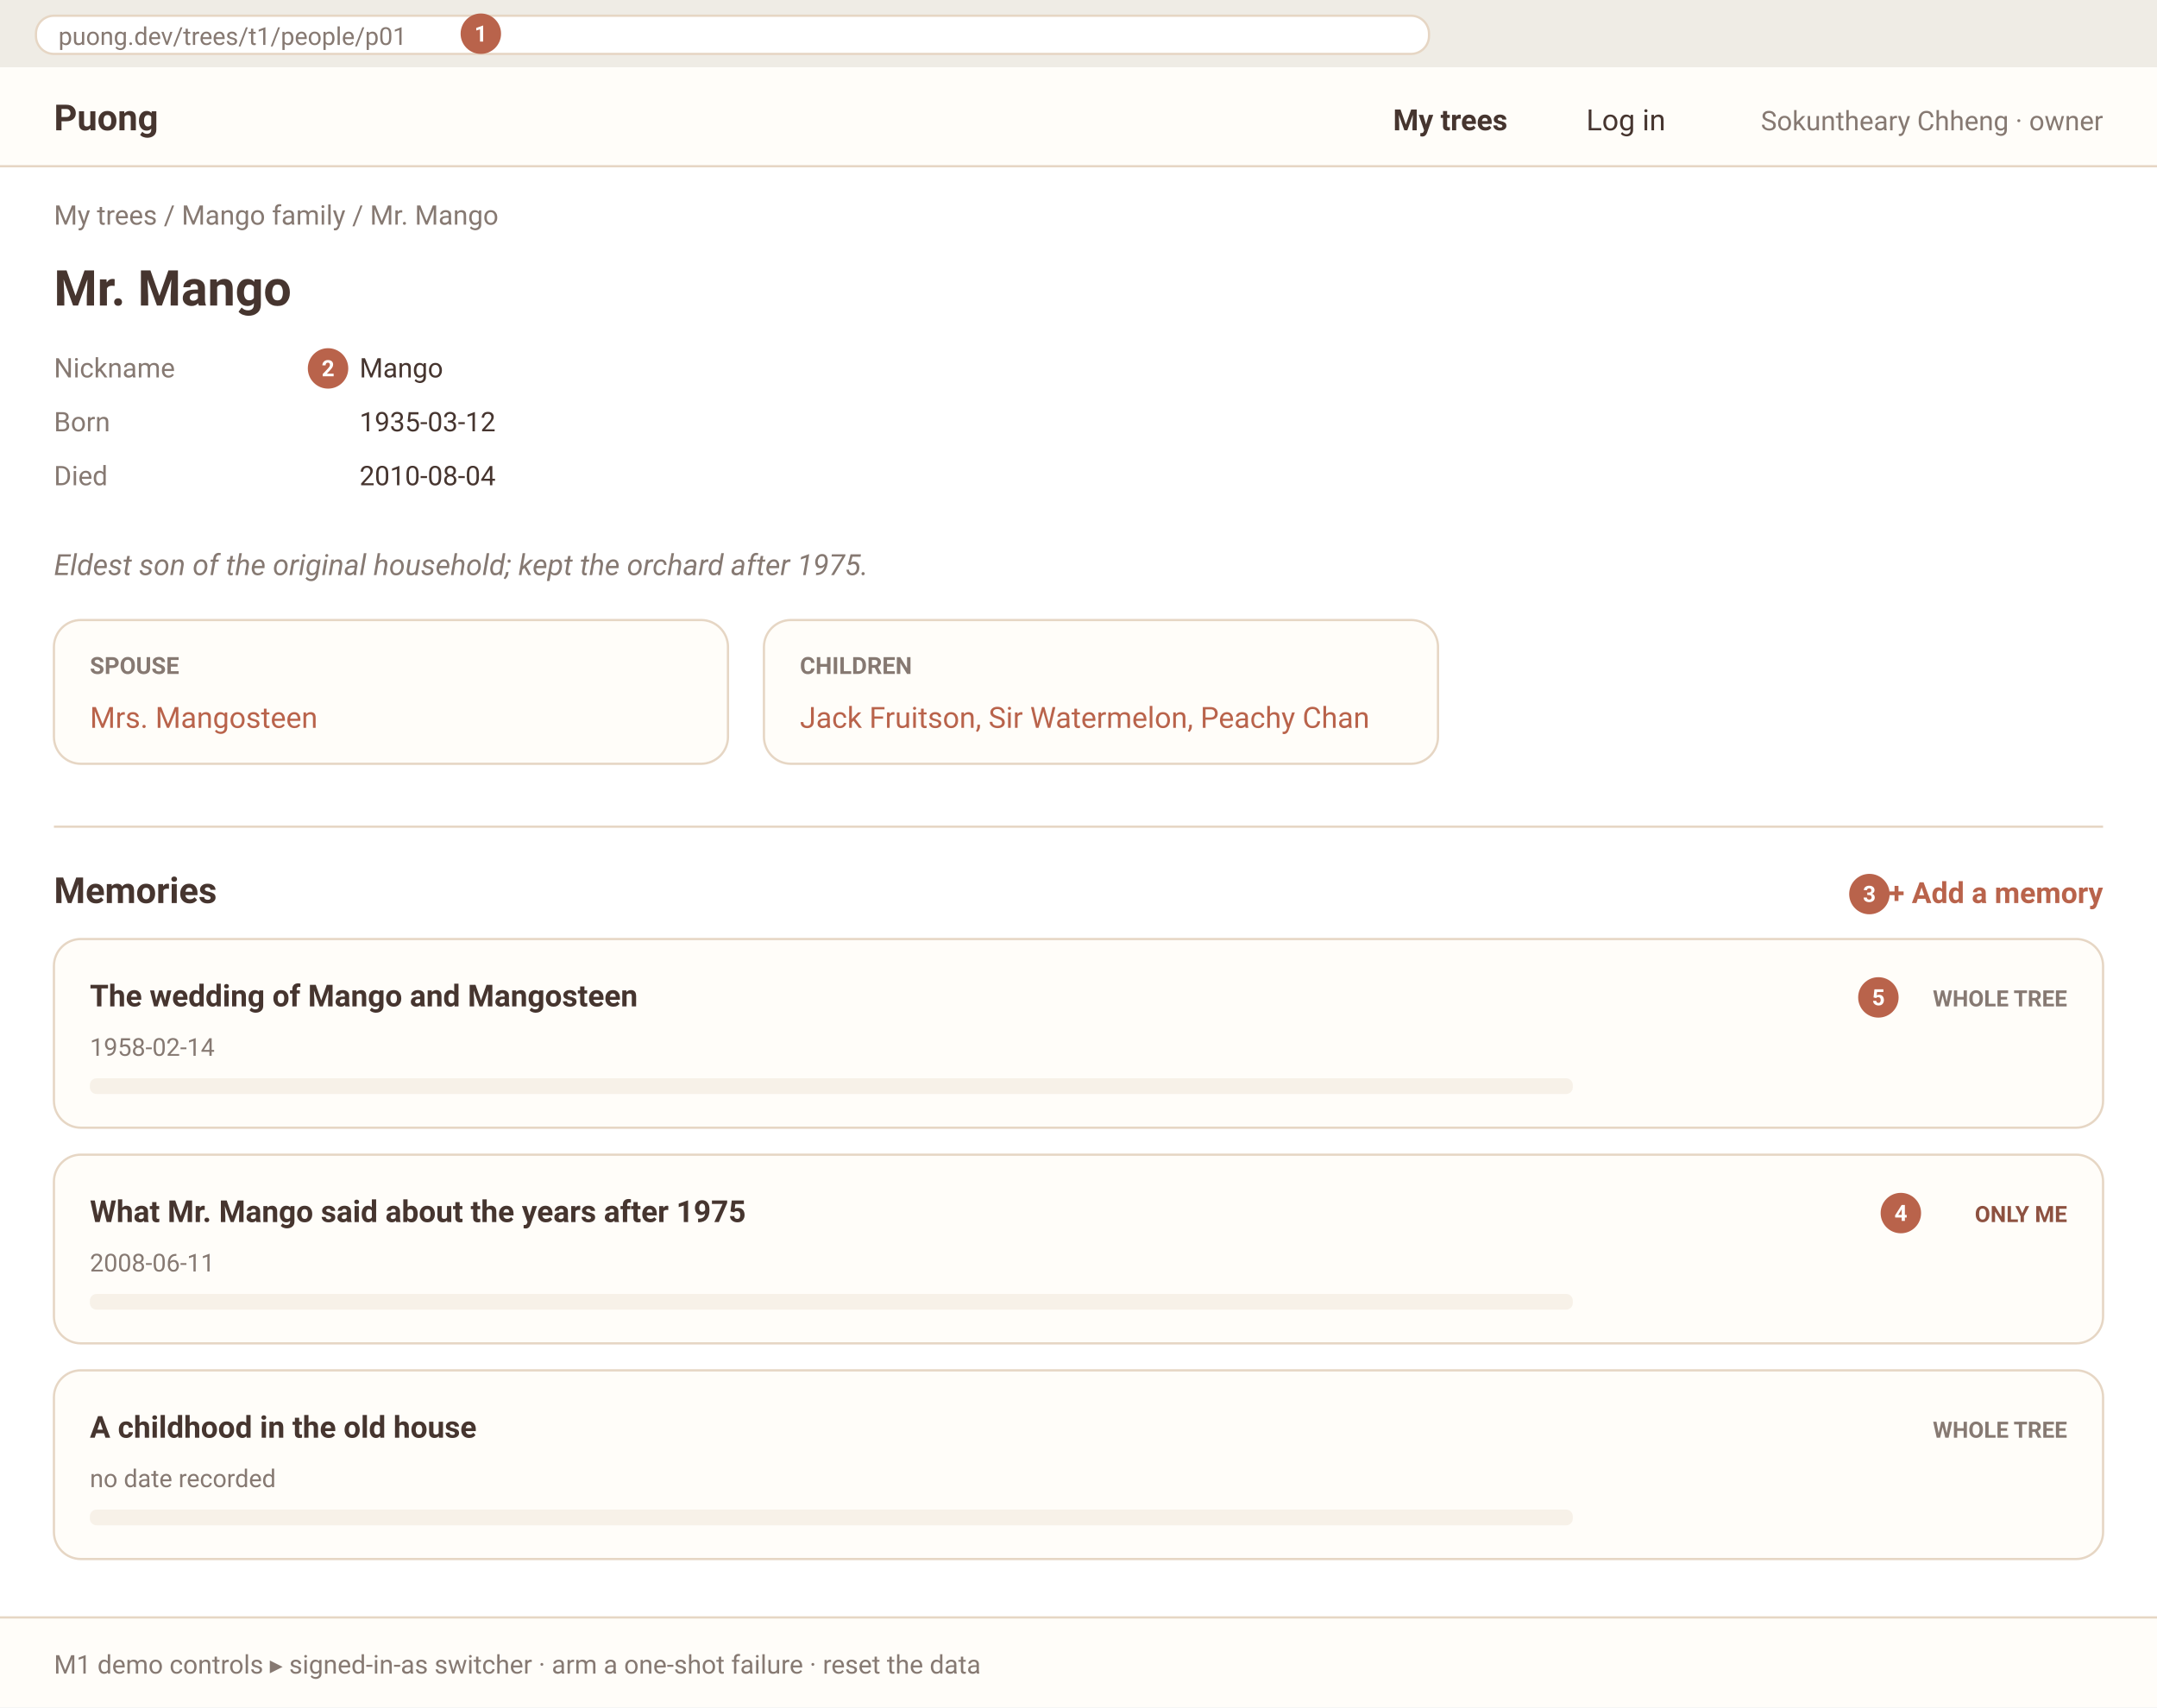
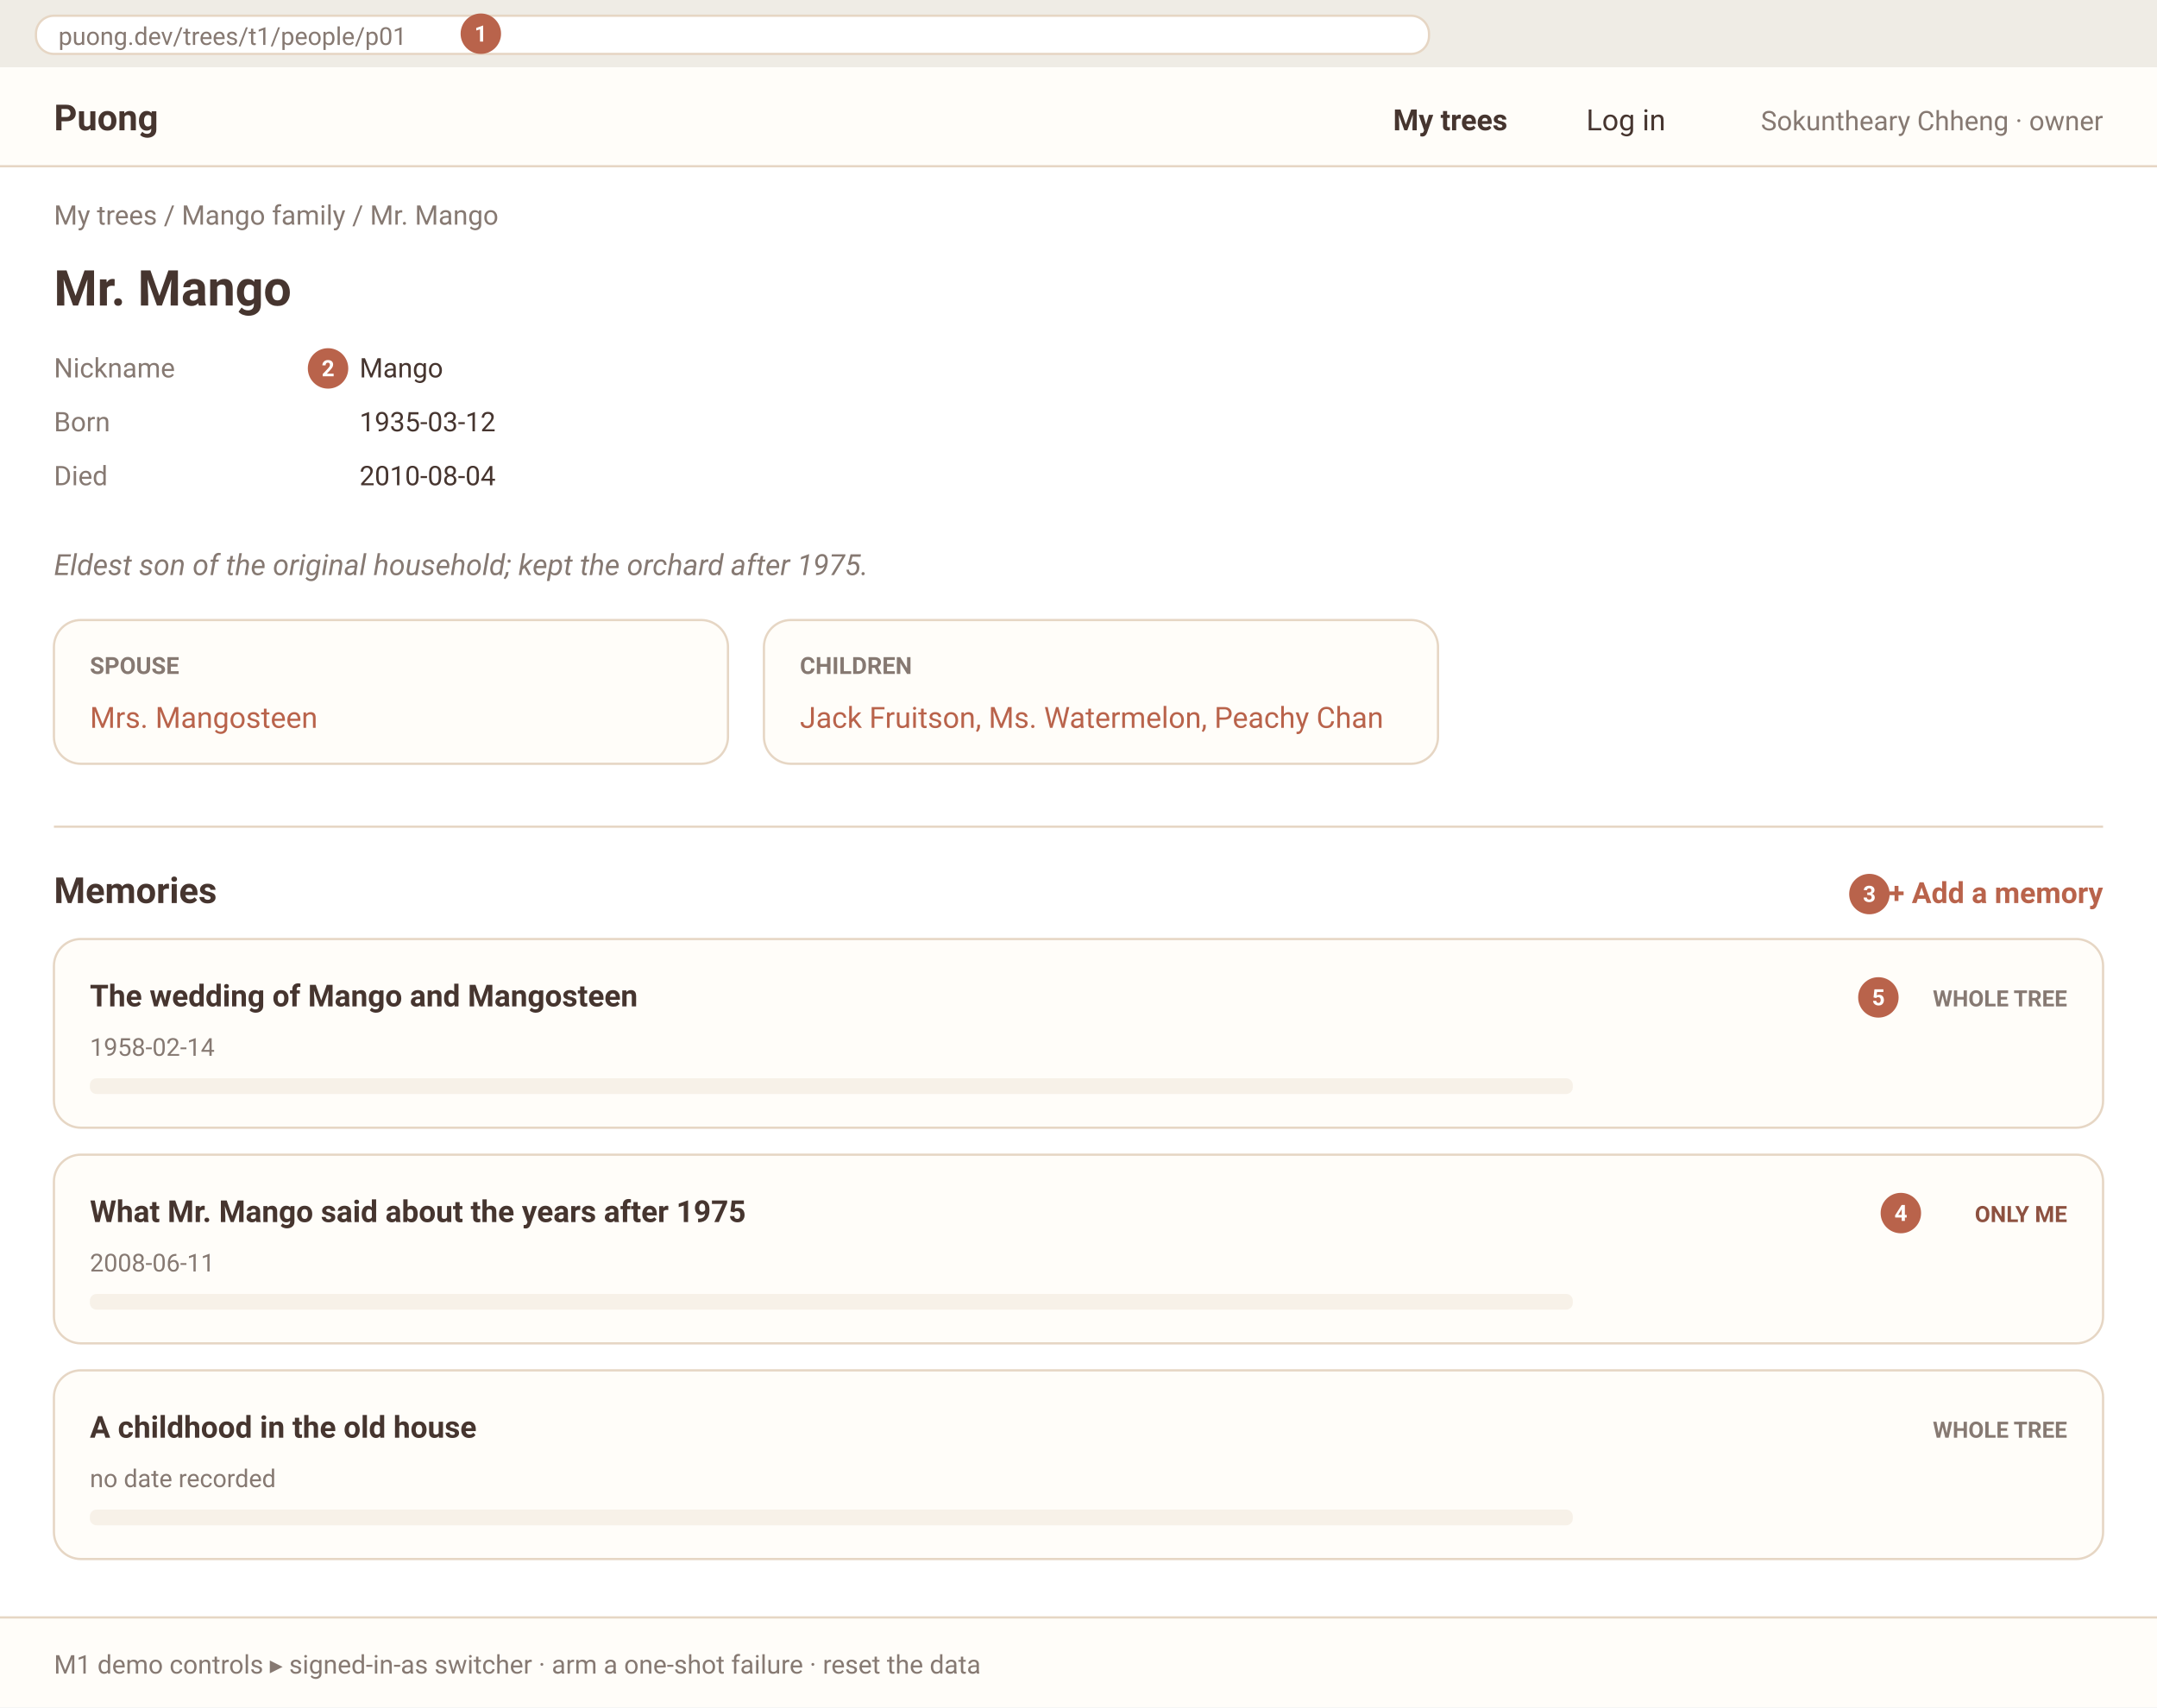
<svg xmlns="http://www.w3.org/2000/svg" viewBox="0 0 960 760" width="960" height="760">
  <rect width="960" height="760" fill="#ffffff" />
  <rect x="0" y="0" width="960" height="30" fill="#efece5" />
  <rect x="16" y="7" width="620" height="17" rx="8" fill="#ffffff" stroke="#e6d6c4" />
  <text x="26" y="20" font-family="-apple-system, 'Segoe UI', Roboto, Helvetica, Arial, sans-serif" font-size="11" fill="#867972" font-weight="400" text-anchor="start">puong.dev/trees/t1/people/p01</text>
  <rect x="0" y="30" width="960" height="44" fill="#fffdf9" />
  <rect x="0" y="720" width="960" height="40" fill="#fffdf9" />
  <line x1="0" y1="74" x2="960" y2="74" stroke="#e6d6c4" />
  <line x1="0" y1="720" x2="960" y2="720" stroke="#e6d6c4" />
  <text x="24" y="58" font-family="-apple-system, 'Segoe UI', Roboto, Helvetica, Arial, sans-serif" font-size="16" fill="#46352f" font-weight="700" text-anchor="start">Puong</text>
  <text x="620" y="58" font-family="-apple-system, 'Segoe UI', Roboto, Helvetica, Arial, sans-serif" font-size="13" fill="#46352f" font-weight="700" text-anchor="start">My trees</text>
  <text x="706" y="58" font-family="-apple-system, 'Segoe UI', Roboto, Helvetica, Arial, sans-serif" font-size="13" fill="#46352f" font-weight="400" text-anchor="start">Log in</text>
  <text x="936" y="58" font-family="-apple-system, 'Segoe UI', Roboto, Helvetica, Arial, sans-serif" font-size="12" fill="#867972" font-weight="400" text-anchor="end">Sokuntheary Chheng · owner</text>
  <text x="24" y="745" font-family="-apple-system, 'Segoe UI', Roboto, Helvetica, Arial, sans-serif" font-size="11.5" fill="#867972" font-weight="400" text-anchor="start">M1 demo controls ▸   signed-in-as switcher · arm a one-shot failure · reset the data</text>
  <text x="24" y="100" font-family="-apple-system, 'Segoe UI', Roboto, Helvetica, Arial, sans-serif" font-size="12" fill="#867972" font-weight="400" text-anchor="start">My trees / Mango family / Mr. Mango</text>
  <text x="24" y="136" font-family="-apple-system, 'Segoe UI', Roboto, Helvetica, Arial, sans-serif" font-size="22" fill="#46352f" font-weight="700" text-anchor="start">Mr. Mango</text>
  <text x="24" y="168" font-family="-apple-system, 'Segoe UI', Roboto, Helvetica, Arial, sans-serif" font-size="12" fill="#867972" font-weight="400" text-anchor="start">Nickname</text>
  <text x="160" y="168" font-family="-apple-system, 'Segoe UI', Roboto, Helvetica, Arial, sans-serif" font-size="12" fill="#46352f" font-weight="400" text-anchor="start">Mango</text>
  <text x="24" y="192" font-family="-apple-system, 'Segoe UI', Roboto, Helvetica, Arial, sans-serif" font-size="12" fill="#867972" font-weight="400" text-anchor="start">Born</text>
  <text x="160" y="192" font-family="-apple-system, 'Segoe UI', Roboto, Helvetica, Arial, sans-serif" font-size="12" fill="#46352f" font-weight="400" text-anchor="start">1935-03-12</text>
  <text x="24" y="216" font-family="-apple-system, 'Segoe UI', Roboto, Helvetica, Arial, sans-serif" font-size="12" fill="#867972" font-weight="400" text-anchor="start">Died</text>
  <text x="160" y="216" font-family="-apple-system, 'Segoe UI', Roboto, Helvetica, Arial, sans-serif" font-size="12" fill="#46352f" font-weight="400" text-anchor="start">2010-08-04</text>
  <text x="24" y="256" font-family="-apple-system, 'Segoe UI', Roboto, Helvetica, Arial, sans-serif" font-size="13" fill="#867972" font-weight="400" font-style="italic" text-anchor="start">Eldest son of the original household; kept the orchard after 1975.</text>
  <rect x="24" y="276" width="300" height="64" rx="12" fill="#fffdf9" stroke="#e6d6c4" />
  <text x="40" y="300" font-family="-apple-system, 'Segoe UI', Roboto, Helvetica, Arial, sans-serif" font-size="10.5" fill="#867972" font-weight="600" text-anchor="start">SPOUSE</text>
  <text x="40" y="324" font-family="-apple-system, 'Segoe UI', Roboto, Helvetica, Arial, sans-serif" font-size="13" fill="#b9634b" font-weight="400" text-anchor="start">Mrs. Mangosteen</text>
  <rect x="340" y="276" width="300" height="64" rx="12" fill="#fffdf9" stroke="#e6d6c4" />
  <text x="356" y="300" font-family="-apple-system, 'Segoe UI', Roboto, Helvetica, Arial, sans-serif" font-size="10.5" fill="#867972" font-weight="600" text-anchor="start">CHILDREN</text>
-   <text x="356" y="324" font-family="-apple-system, 'Segoe UI', Roboto, Helvetica, Arial, sans-serif" font-size="13" fill="#b9634b" font-weight="400" text-anchor="start">Jack Fruitson, Sir Watermelon, Peachy Chan</text>
+   <text x="356" y="324" font-family="-apple-system, 'Segoe UI', Roboto, Helvetica, Arial, sans-serif" font-size="13" fill="#b9634b" font-weight="400" text-anchor="start">Jack Fruitson, Ms. Watermelon, Peachy Chan</text>
  <line x1="24" y1="368" x2="936" y2="368" stroke="#e6d6c4" />
  <text x="24" y="402" font-family="-apple-system, 'Segoe UI', Roboto, Helvetica, Arial, sans-serif" font-size="16" fill="#46352f" font-weight="700" text-anchor="start">Memories</text>
  <text x="936" y="402" font-family="-apple-system, 'Segoe UI', Roboto, Helvetica, Arial, sans-serif" font-size="13" fill="#b9634b" font-weight="600" text-anchor="end">+ Add a memory</text>
  <rect x="24" y="418" width="912" height="84" rx="12" fill="#fffdf9" stroke="#e6d6c4" />
  <text x="40" y="448" font-family="-apple-system, 'Segoe UI', Roboto, Helvetica, Arial, sans-serif" font-size="13.5" fill="#46352f" font-weight="600" text-anchor="start">The wedding of Mango and Mangosteen</text>
  <text x="920" y="448" font-family="-apple-system, 'Segoe UI', Roboto, Helvetica, Arial, sans-serif" font-size="10" fill="#867972" font-weight="600" text-anchor="end">WHOLE TREE</text>
  <text x="40" y="470" font-family="-apple-system, 'Segoe UI', Roboto, Helvetica, Arial, sans-serif" font-size="11" fill="#867972" font-weight="400" text-anchor="start">1958-02-14</text>
  <rect x="40" y="480" width="660" height="7" rx="3" fill="#f7f1e8" />
  <rect x="24" y="514" width="912" height="84" rx="12" fill="#fffdf9" stroke="#e6d6c4" />
  <text x="40" y="544" font-family="-apple-system, 'Segoe UI', Roboto, Helvetica, Arial, sans-serif" font-size="13.5" fill="#46352f" font-weight="600" text-anchor="start">What Mr. Mango said about the years after 1975</text>
  <text x="920" y="544" font-family="-apple-system, 'Segoe UI', Roboto, Helvetica, Arial, sans-serif" font-size="10" fill="#8d5140" font-weight="600" text-anchor="end">ONLY ME</text>
  <text x="40" y="566" font-family="-apple-system, 'Segoe UI', Roboto, Helvetica, Arial, sans-serif" font-size="11" fill="#867972" font-weight="400" text-anchor="start">2008-06-11</text>
  <rect x="40" y="576" width="660" height="7" rx="3" fill="#f7f1e8" />
  <rect x="24" y="610" width="912" height="84" rx="12" fill="#fffdf9" stroke="#e6d6c4" />
  <text x="40" y="640" font-family="-apple-system, 'Segoe UI', Roboto, Helvetica, Arial, sans-serif" font-size="13.5" fill="#46352f" font-weight="600" text-anchor="start">A childhood in the old house</text>
  <text x="920" y="640" font-family="-apple-system, 'Segoe UI', Roboto, Helvetica, Arial, sans-serif" font-size="10" fill="#867972" font-weight="600" text-anchor="end">WHOLE TREE</text>
  <text x="40" y="662" font-family="-apple-system, 'Segoe UI', Roboto, Helvetica, Arial, sans-serif" font-size="11" fill="#867972" font-weight="400" text-anchor="start">no date recorded</text>
  <rect x="40" y="672" width="660" height="7" rx="3" fill="#f7f1e8" />
  <g>
    <circle cx="214" cy="15" r="9" fill="#b9634b" />
    <text x="214" y="18.5" font-family="-apple-system, 'Segoe UI', Roboto, Helvetica, Arial, sans-serif" font-size="10" font-weight="700" fill="#ffffff" text-anchor="middle">1</text>
  </g>
  <g>
    <circle cx="146" cy="164" r="9" fill="#b9634b" />
    <text x="146" y="167.5" font-family="-apple-system, 'Segoe UI', Roboto, Helvetica, Arial, sans-serif" font-size="10" font-weight="700" fill="#ffffff" text-anchor="middle">2</text>
  </g>
  <g>
    <circle cx="832" cy="398" r="9" fill="#b9634b" />
    <text x="832" y="401.5" font-family="-apple-system, 'Segoe UI', Roboto, Helvetica, Arial, sans-serif" font-size="10" font-weight="700" fill="#ffffff" text-anchor="middle">3</text>
  </g>
  <g>
    <circle cx="846" cy="540" r="9" fill="#b9634b" />
    <text x="846" y="543.5" font-family="-apple-system, 'Segoe UI', Roboto, Helvetica, Arial, sans-serif" font-size="10" font-weight="700" fill="#ffffff" text-anchor="middle">4</text>
  </g>
  <g>
    <circle cx="836" cy="444" r="9" fill="#b9634b" />
    <text x="836" y="447.5" font-family="-apple-system, 'Segoe UI', Roboto, Helvetica, Arial, sans-serif" font-size="10" font-weight="700" fill="#ffffff" text-anchor="middle">5</text>
  </g>
</svg>
